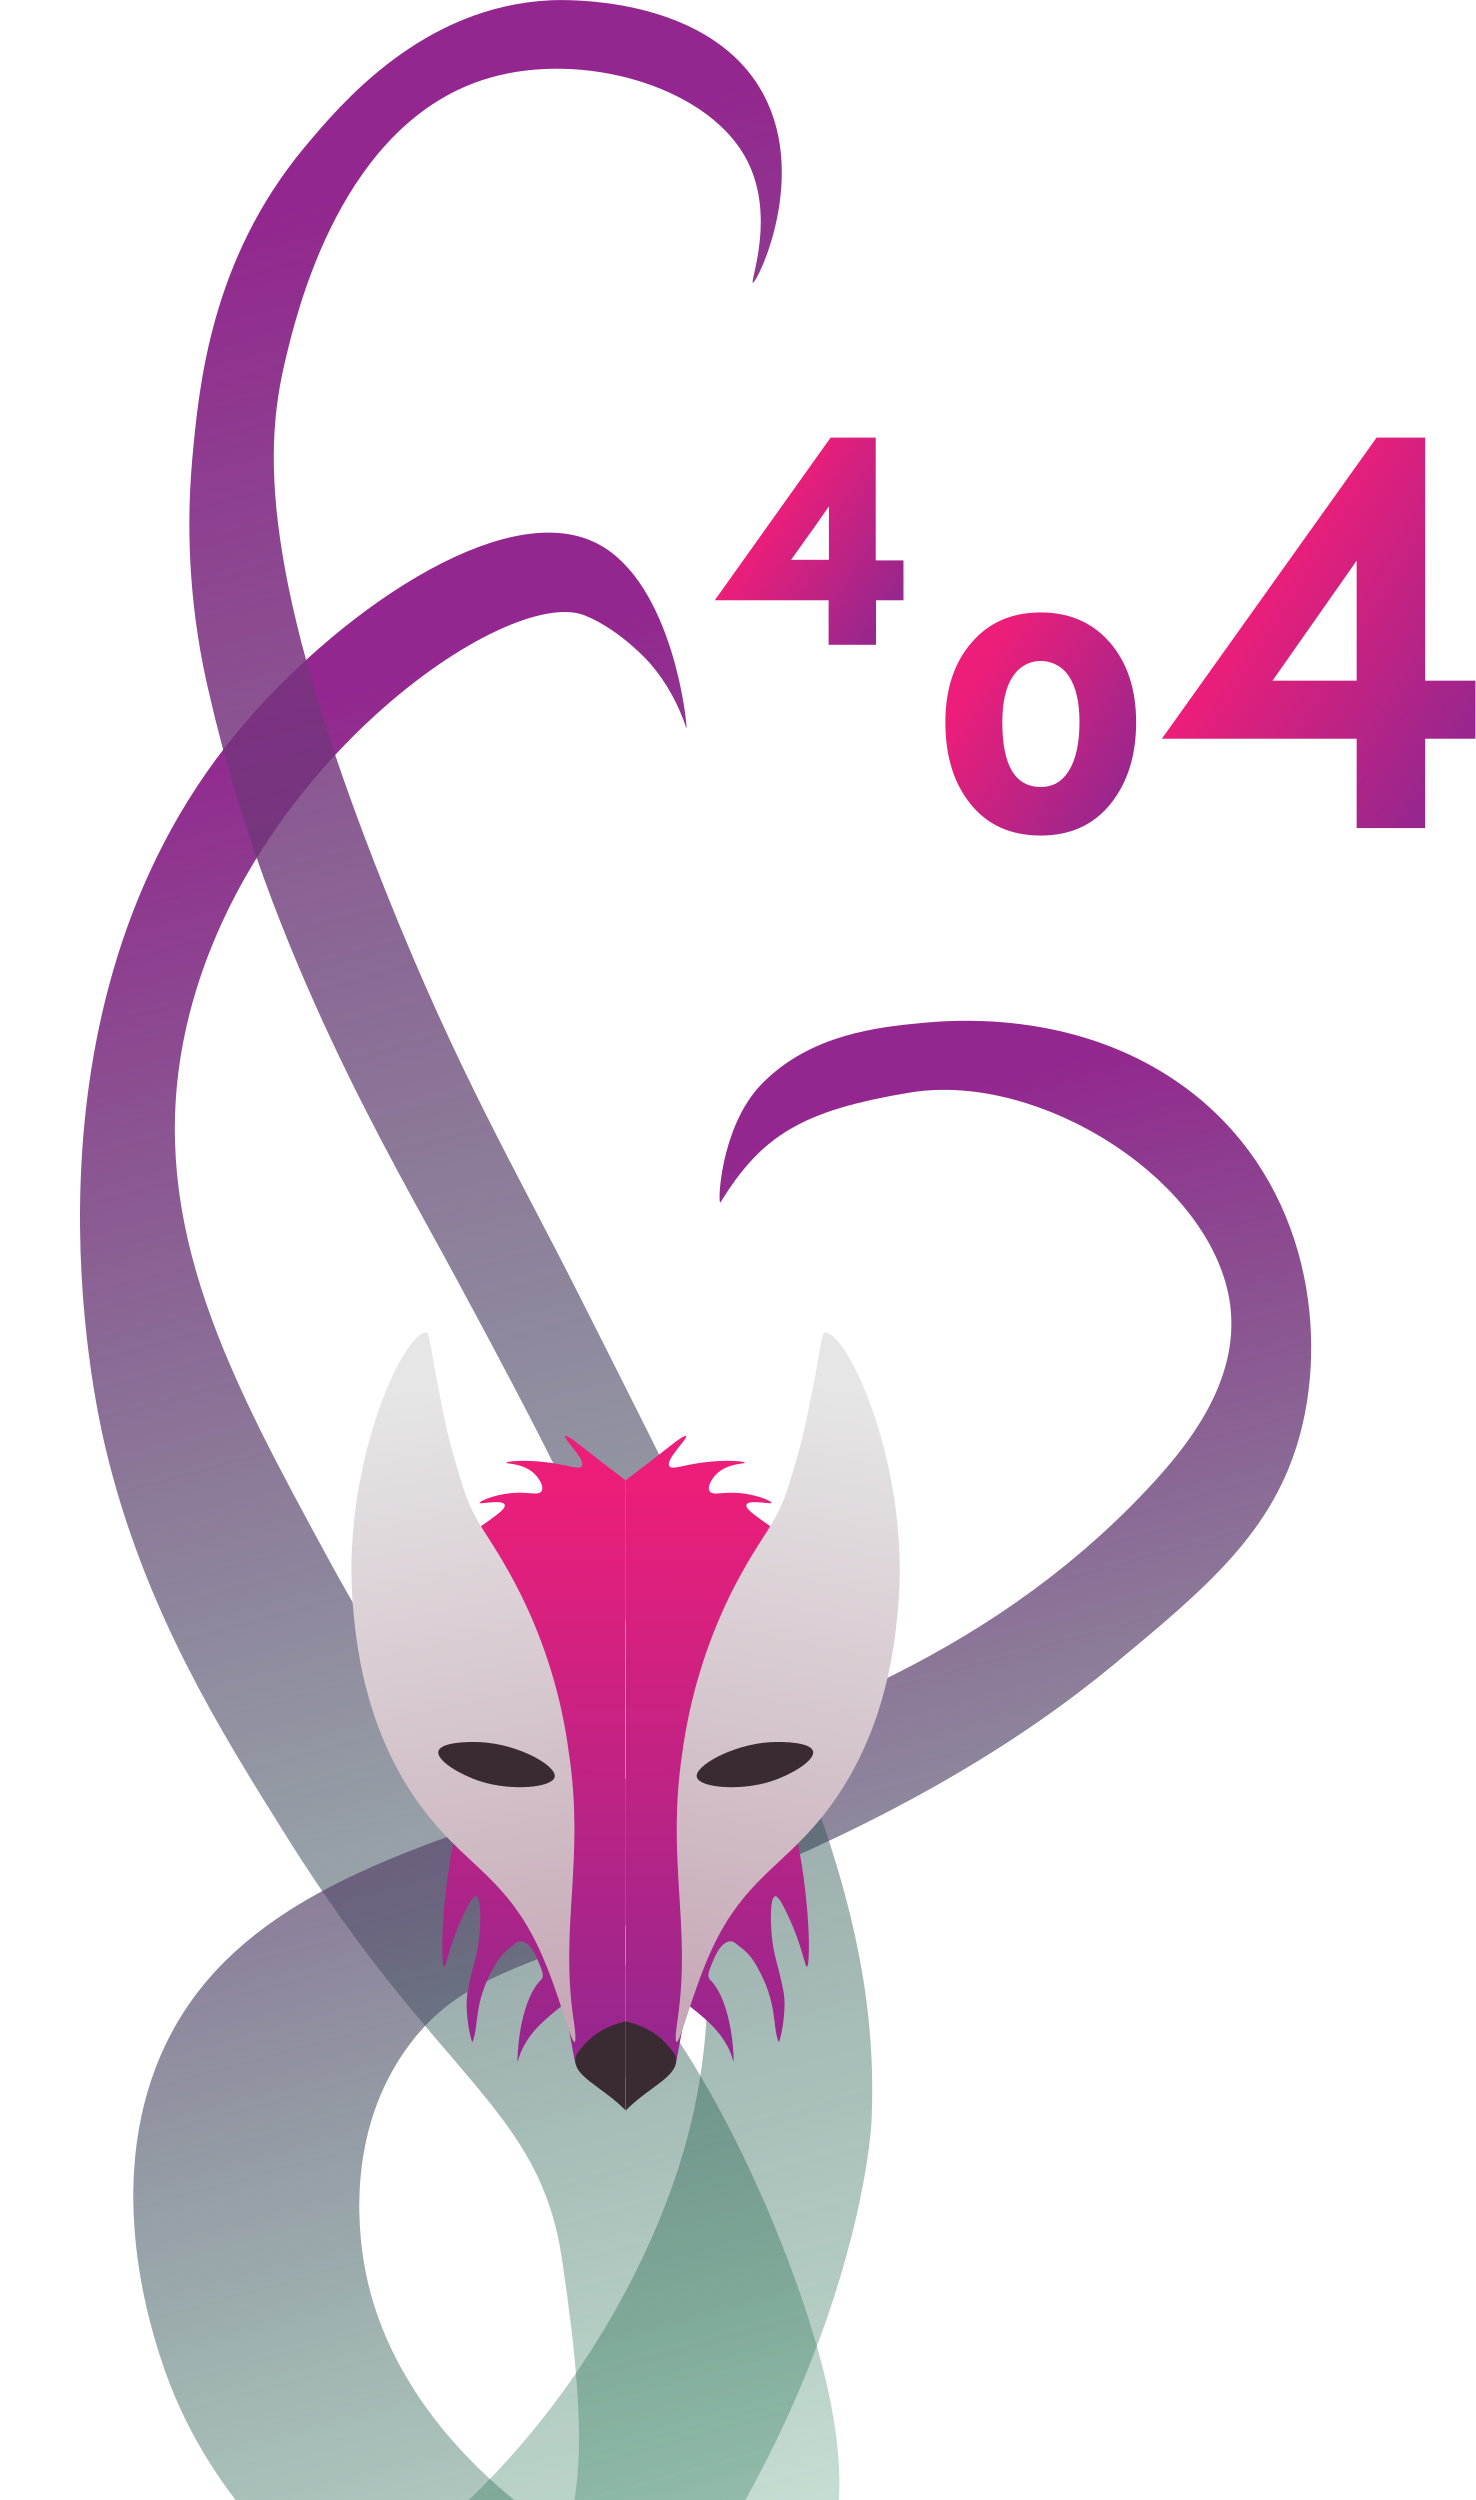
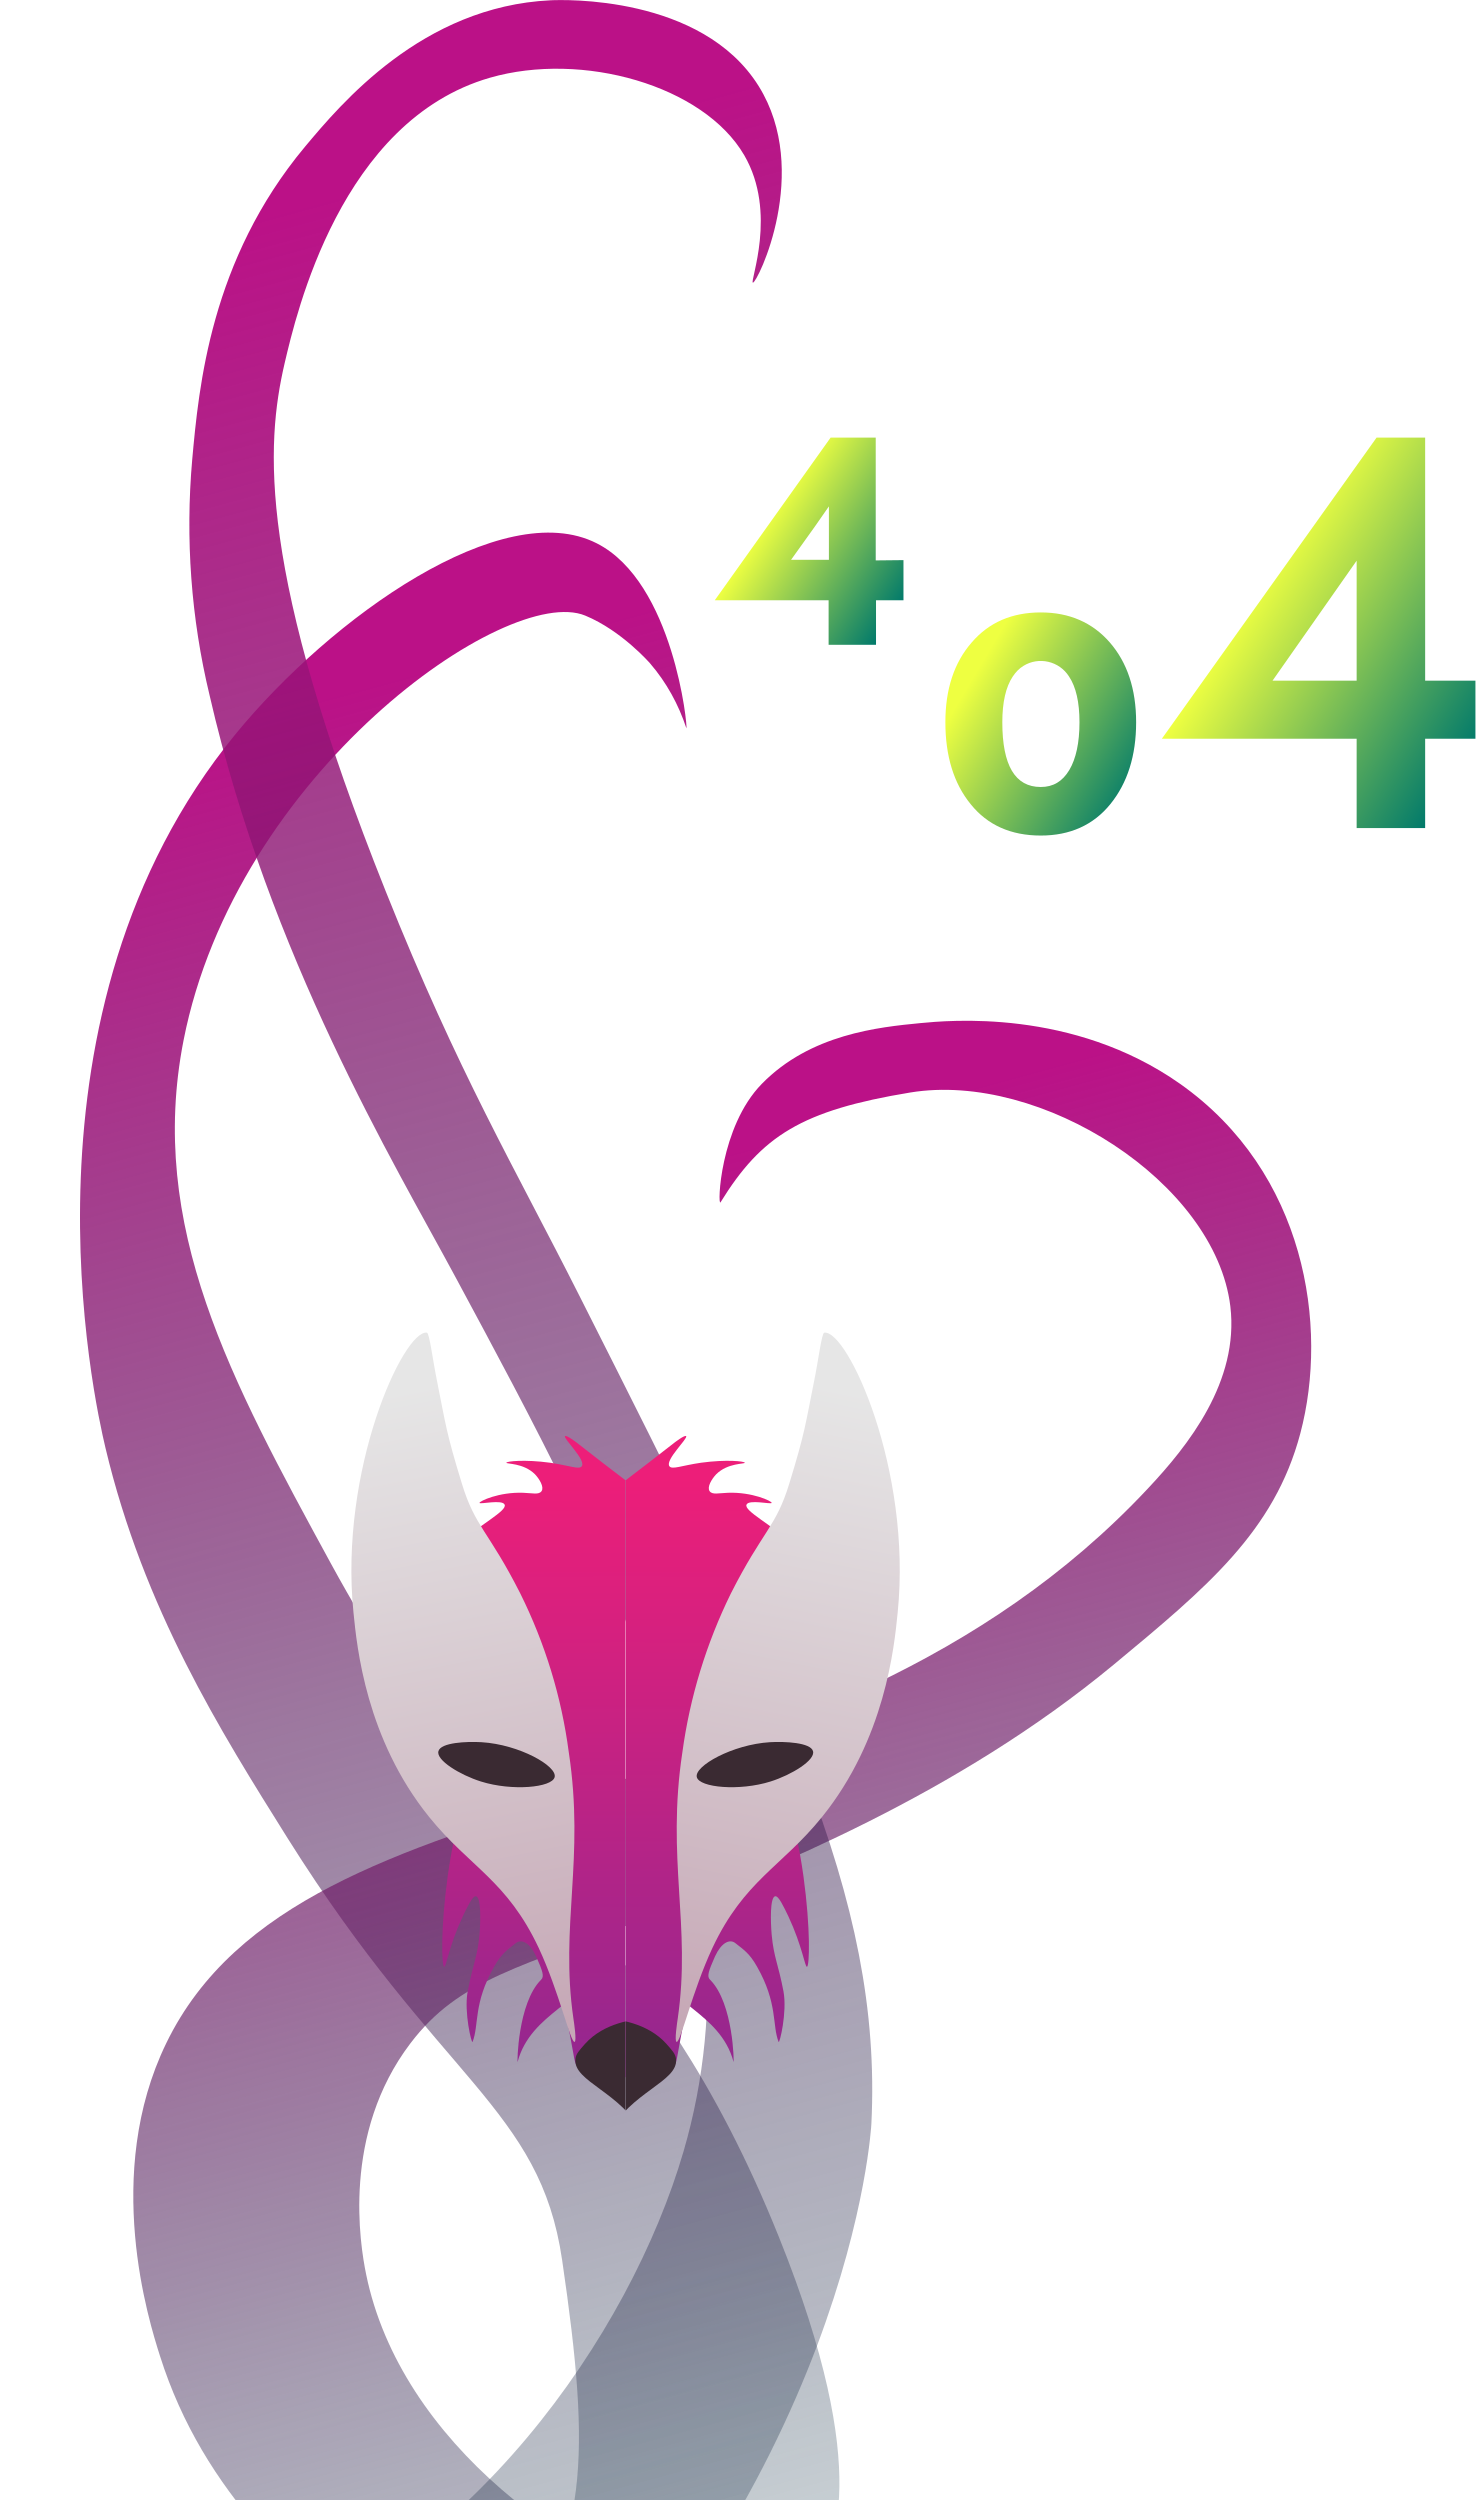
<svg xmlns="http://www.w3.org/2000/svg" xmlns:xlink="http://www.w3.org/1999/xlink" version="1.1" id="Layer_1" x="0px" y="0px" viewBox="0 0 510.5 865" style="enable-background:new 0 0 510.5 865;" xml:space="preserve">
  <style type="text/css">
	.st0{fill:url(#SVGID_1_);}
	.st1{fill:url(#SVGID_2_);}
	.st2{fill:url(#SVGID_3_);}
	.st3{fill:url(#SVGID_4_);}
	.st4{fill:url(#SVGID_5_);}
	.st5{fill:url(#SVGID_6_);}
	.st6{clip-path:url(#SVGID_8_);}
	.st7{fill:url(#SVGID_9_);}
	.st8{fill:url(#SVGID_10_);}
	.st9{fill:#3A2A32;}
	.st10{clip-path:url(#SVGID_12_);}
	.st11{fill:url(#SVGID_13_);}
	.st12{fill:url(#SVGID_14_);}
</style>
  <g id="Layer_2_1_">
-     <linearGradient id="SVGID_1_" gradientUnits="userSpaceOnUse" x1="279.97" y1="116.68" x2="108.33" y2="746.02" gradientTransform="matrix(1 0 0 -1 -6.52 990)">
-       <stop offset="0" style="stop-color:#006837;stop-opacity:0.22" />
-       <stop offset="1" style="stop-color:#93278F" />
+     <linearGradient id="SVGID_1_" gradientUnits="userSpaceOnUse" x1="279.995" y1="963.313" x2="108.355" y2="333.973" gradientTransform="matrix(1 0 0 1 -6.52 -90)">
+       <stop offset="0" style="stop-color:#002337;stop-opacity:0.22" />
+       <stop offset="1" style="stop-color:#BB1187" />
    </linearGradient>
    <path class="st0" d="M281.5,893c6.8-9.9,21-36.9-12-119c-44.7-111.2-95.9-124.7-155-233c-34.6-63.5-63.6-116.6-51-181   c18.1-92.4,111.9-158.2,139-147c12.6,5.2,22.4,16.5,22.4,16.5c5.7,6.6,9.9,14.3,12.6,22.5c0.5-0.2-4.4-50.5-31-64   c-32.6-16.6-91.8,25.5-125,66c-78.9,96.3-48.9,230.7-45,247c13.3,55.8,39.7,97.8,63,135c52.9,84.3,87.3,93.2,95,146   c10.1,69,9,98-19,134C157.7,938.8,257.4,928,281.5,893z" />
-     <linearGradient id="SVGID_2_" gradientUnits="userSpaceOnUse" x1="335.798" y1="82.539" x2="201.368" y2="575.439" gradientTransform="matrix(1 0 0 -1 -6.52 990)">
-       <stop offset="0" style="stop-color:#006837;stop-opacity:0.22" />
-       <stop offset="1" style="stop-color:#93278F" />
+     <linearGradient id="SVGID_2_" gradientUnits="userSpaceOnUse" x1="335.904" y1="997.432" x2="201.474" y2="504.532" gradientTransform="matrix(1 0 0 1 -6.52 -90)">
+       <stop offset="0" style="stop-color:#002337;stop-opacity:0.22" />
+       <stop offset="1" style="stop-color:#BB1187" />
    </linearGradient>
    <path class="st1" d="M136.4,919c-31.9-27-65.9-55.8-81.1-104c-3.8-12-19.8-62.7,2.2-108c47.7-98.5,225.1-69.6,339.7-192   c13.9-14.8,31.6-37,28.5-63c-5.2-42.9-65.5-81.4-110.7-74c-37.7,6.2-51.5,15-65.7,38c-1.1,1.7-0.3-26.1,14.3-41   c16.8-17.2,40.4-19.6,54.8-21c9.5-0.9,52.7-5.2,89.9,21c43.4,30.6,51.5,83.8,41.6,121c-9,33.9-32.4,53.3-64.6,80   c-54.5,45.1-118,70.5-160,87c-45.4,17.8-66.3,21.6-83.3,44c-23.7,31.2-17.5,69.4-15.3,80c11.8,57.5,71.1,102.1,126,116   c27.2,6.9,45.6,4.3,48.2,13c4.5,14.6-39.7,48.8-84.4,47C186.9,961.8,167.7,945.5,136.4,919z" />
-     <linearGradient id="SVGID_3_" gradientUnits="userSpaceOnUse" x1="257.118" y1="70.089" x2="31.498" y2="897.369" gradientTransform="matrix(1 0 0 -1 -6.52 990)">
-       <stop offset="0" style="stop-color:#006837;stop-opacity:0.22" />
-       <stop offset="1" style="stop-color:#93278F" />
+     <linearGradient id="SVGID_3_" gradientUnits="userSpaceOnUse" x1="257.133" y1="1009.906" x2="31.513" y2="182.626" gradientTransform="matrix(1 0 0 1 -6.52 -90)">
+       <stop offset="0" style="stop-color:#002337;stop-opacity:0.22" />
+       <stop offset="1" style="stop-color:#BB1187" />
    </linearGradient>
    <path class="st2" d="M169.5,977.2c125.8-118.2,132-242.4,132-242.4c3.9-78.7-31.1-147.9-101-286.4c-22.4-44.4-41.9-77.1-67-139.9   C89,197.2,91.9,154,98.5,125.6c4-17,19.4-83.8,71-98.7c31.9-9.2,73.9,2.6,88,26.8c11.6,19.9,1.8,43.9,3,44.1   c1.5,0.2,20.4-38.5,2-68c-19.7-31.6-68-29.9-72-29.7c-44.4,2.1-72.6,35.9-85,50.7c-32.7,39.2-36.7,83-39,108.3   c-2.4,27.3-0.4,54.8,6,81.4c20.8,90.5,63.7,161.6,85,201.2c54.4,101.1,108.5,201.6,79,302.7c-18.3,62.8-74.3,144.7-156,170.6   c-42.2,13.4-75.5,6.8-80,22c-6.9,23.5,60.9,78,120,67.1C144.6,999.6,160.7,985.5,169.5,977.2z" />
-     <linearGradient id="SVGID_4_" gradientUnits="userSpaceOnUse" x1="274.865" y1="814.963" x2="321.392" y2="785.115" gradientTransform="matrix(1 0 0 -1 -6.52 990)">
-       <stop offset="0" style="stop-color:#ED1E79" />
-       <stop offset="1" style="stop-color:#93278F" />
+     <linearGradient id="SVGID_4_" gradientUnits="userSpaceOnUse" x1="274.798" y1="265.141" x2="321.328" y2="294.991" gradientTransform="matrix(1 0 0 1 -6.52 -90)">
+       <stop offset="0" style="stop-color:#EEFF41" />
+       <stop offset="1" style="stop-color:#00796B" />
    </linearGradient>
-     <path class="st3" d="M312.6,193.8v13.9h-9.5v15.4h-16.4v-15.4h-39.4l40.1-56.3h15.6v42.5H312.6z M286.8,175.2l-4.8,6.9l-8.3,11.6   h13.1V175.2z" />
-     <linearGradient id="SVGID_5_" gradientUnits="userSpaceOnUse" x1="342.199" y1="753.939" x2="401.969" y2="718.479" gradientTransform="matrix(1 0 0 -1 -6.52 990)">
-       <stop offset="0" style="stop-color:#ED1E79" />
-       <stop offset="1" style="stop-color:#93278F" />
+     <path class="st3" d="M312.6,193.8v13.9h-9.5v15.4h-16.4v-15.4h-39.4l40.1-56.3H303v42.5L312.6,193.8L312.6,193.8z M286.8,175.2   l-4.8,6.9l-8.3,11.6h13.1L286.8,175.2L286.8,175.2z" />
+     <linearGradient id="SVGID_5_" gradientUnits="userSpaceOnUse" x1="342.2" y1="326.059" x2="401.971" y2="361.519" gradientTransform="matrix(1 0 0 1 -6.52 -90)">
+       <stop offset="0" style="stop-color:#EEFF41" />
+       <stop offset="1" style="stop-color:#00796B" />
    </linearGradient>
-     <path class="st4" d="M335.9,278.3c-5.9-7.2-8.8-16.7-8.8-28.4c0-11.4,3-20.6,9.1-27.6c6-7,14-10.4,23.9-10.4   c9.9,0,17.9,3.5,23.9,10.4s9.1,16.1,9.1,27.6c0,11.6-3,21-8.9,28.3c-5.9,7.3-14,10.9-24.1,10.9   C349.8,289.1,341.7,285.5,335.9,278.3z M370,266.4c2.3-3.9,3.5-9.4,3.5-16.5c0-6.9-1.2-12.2-3.6-15.8c-3.4-5.4-10.5-7-15.8-3.7   c-1.5,0.9-2.7,2.2-3.7,3.7c-2.4,3.6-3.6,8.9-3.6,15.8c0,14.9,4.4,22.4,13.3,22.4C364.4,272.3,367.6,270.4,370,266.4z" />
-     <linearGradient id="SVGID_6_" gradientUnits="userSpaceOnUse" x1="444.619" y1="792.378" x2="524.491" y2="743.257" gradientTransform="matrix(1 0 0 -1 -6.52 990)">
-       <stop offset="0" style="stop-color:#ED1E79" />
-       <stop offset="1" style="stop-color:#93278F" />
+     <path class="st4" d="M335.9,278.3c-5.9-7.2-8.8-16.7-8.8-28.4c0-11.4,3-20.6,9.1-27.6c6-7,14-10.4,23.9-10.4s17.9,3.5,23.9,10.4   s9.1,16.1,9.1,27.6c0,11.6-3,21-8.9,28.3s-14,10.9-24.1,10.9C349.8,289.1,341.7,285.5,335.9,278.3z M370,266.4   c2.3-3.9,3.5-9.4,3.5-16.5c0-6.9-1.2-12.2-3.6-15.8c-3.4-5.4-10.5-7-15.8-3.7c-1.5,0.9-2.7,2.2-3.7,3.7c-2.4,3.6-3.6,8.9-3.6,15.8   c0,14.9,4.4,22.4,13.3,22.4C364.4,272.3,367.6,270.4,370,266.4z" />
+     <linearGradient id="SVGID_6_" gradientUnits="userSpaceOnUse" x1="444.589" y1="287.67" x2="524.477" y2="336.801" gradientTransform="matrix(1 0 0 1 -6.52 -90)">
+       <stop offset="0" style="stop-color:#EEFF41" />
+       <stop offset="1" style="stop-color:#00796B" />
    </linearGradient>
-     <path class="st5" d="M510.5,235.5v20.1h-17.4v30.9h-23.7v-30.9H402l74.3-104.2h16.8v84.1H510.5z M469.4,235.5V194l-29.1,41.5   L469.4,235.5z" />
+     <path class="st5" d="M510.5,235.5v20.1h-17.4v30.9h-23.7v-30.9H402l74.3-104.2h16.8v84.1H510.5z M469.4,235.5V194l-29.1,41.5H469.4   z" />
  </g>
  <g id="Layer_1_1_">
    <g id="_Mirror_Repeat_">
      <g>
-         <defs>
-           <rect id="SVGID_7_" x="121.5" y="461.1" width="94.9" height="284.9" />
-         </defs>
-         <clipPath id="SVGID_8_">
-           <use xlink:href="#SVGID_7_" style="overflow:visible;" />
-         </clipPath>
-         <g class="st6">
-           <linearGradient id="SVGID_9_" gradientUnits="userSpaceOnUse" x1="189.592" y1="478.7" x2="190.862" y2="272.89" gradientTransform="matrix(1 0 0 -1 -6.52 990)">
-             <stop offset="0" style="stop-color:#ED1E79" />
-             <stop offset="1" style="stop-color:#93278F" />
-           </linearGradient>
-           <path class="st7" d="M220.5,515.3c-9.2-7-15.8-12.1-20.9-16.1c0,0-3.6-2.8-4.1-2.3c-0.7,0.8,7.3,8.2,5.8,10.4      c-0.9,1.3-4.1-0.2-11-1.2c-8.8-1.2-15-0.5-15.1,0s5.9,0,9.9,4c1.6,1.7,3.2,4.4,2.3,5.8s-3.2,0.7-6.4,0.6      c-8.4-0.3-15.1,2.9-15.1,3.5s7.9-1.3,8.7,0.6c1,2.2-8.9,7-16.2,13.9c-12.1,11.4-20.6,31.7-16.8,48.7c3.7,16.5,16,16,18.5,33      c1.4,9.3-2.1,10.8-5.2,33c-2.5,18.2-2.1,31.2-1.2,31.3c0.7,0.1,1.6-7.1,6.4-17.4c1.7-3.5,3.4-7.2,4.6-7      c1.8,0.4,1.6,8.6,1.2,13.3c-0.7,7.8-2.3,10.2-4.1,19.7c-1.3,7.2,1.4,18.2,1.7,17.4c2.3-5.8,0.2-13.3,7.5-26.1      c2.6-4.6,4.6-5.8,7.5-8.1c1.9-1.5,4.8-0.2,7,4.6c2.3,5.2,2.9,7,1.7,8.1c-8.1,8.1-8.3,29.1-8.1,28.4      c4.6-17.4,24.7-20.7,24.3-32.4c-0.1-4.2-8.4-0.8-9.3-0.6c-1.8,0.5,1.1,12.2,4.6,31.9c1.9,10.8,22.6,5.6,27.8,4.6" />
-           <linearGradient id="SVGID_10_" gradientUnits="userSpaceOnUse" x1="189.896" y1="288.043" x2="145.396" y2="508.793" gradientTransform="matrix(1 0 0 -1 -6.52 990)">
-             <stop offset="0" style="stop-color:#C6A8B6" />
-             <stop offset="1" style="stop-color:#E6E6E6" />
-           </linearGradient>
-           <path class="st8" d="M196.8,606.3c5.6,37-3.1,59.9,1.6,92.1c0.2,1.3,1.2,7.9,0.4,8.1c-1.4,0.3-5.4-17.5-12.4-32.5      c-11-23.4-23.9-28-37.9-45.3c-21.8-27-25-58.6-26.2-70.8c-5-49.5,17.4-97.9,25.4-96.8c0.9,0.1,2,9.4,3.6,17.2      c2.9,14.4,3,17.1,8.5,35c4.6,15.1,9.2,16.3,20.2,38C188.6,568.6,194.3,587.2,196.8,606.3z" />
-           <path class="st9" d="M222.6,698.5c-3,0.2-13.5,1.2-20.2,8.7c-2,2.3-3.1,3.4-3.3,5.2c-0.9,7.9,16,11.4,23.4,26.1      c1.2,2.4,2.1,4.9,2.6,7.5" />
-           <path class="st9" d="M166.6,602.8c13.1,0.8,26.3,8.3,25.3,12.1c-0.9,3.6-14.7,4.9-25.5,1.5c-7.3-2.3-15.6-7.4-14.7-10.5      C152.5,602.9,161.4,602.5,166.6,602.8z" />
+         <g>
+           <defs>
+             <rect id="SVGID_7_" x="121.5" y="461.1" width="94.9" height="284.9" />
+           </defs>
+           <clipPath id="SVGID_8_">
+             <use xlink:href="#SVGID_7_" style="overflow:visible;" />
+           </clipPath>
+           <g class="st6">
+             <linearGradient id="SVGID_9_" gradientUnits="userSpaceOnUse" x1="189.282" y1="601.302" x2="190.552" y2="807.112" gradientTransform="matrix(1 0 0 1 -6.52 -90)">
+               <stop offset="0" style="stop-color:#ED1E79" />
+               <stop offset="1" style="stop-color:#93278F" />
+             </linearGradient>
+             <path class="st7" d="M220.5,515.3c-9.2-7-15.8-12.1-20.9-16.1c0,0-3.6-2.8-4.1-2.3c-0.7,0.8,7.3,8.2,5.8,10.4       c-0.9,1.3-4.1-0.2-11-1.2c-8.8-1.2-15-0.5-15.1,0s5.9,0,9.9,4c1.6,1.7,3.2,4.4,2.3,5.8s-3.2,0.7-6.4,0.6       c-8.4-0.3-15.1,2.9-15.1,3.5s7.9-1.3,8.7,0.6c1,2.2-8.9,7-16.2,13.9c-12.1,11.4-20.6,31.7-16.8,48.7c3.7,16.5,16,16,18.5,33       c1.4,9.3-2.1,10.8-5.2,33c-2.5,18.2-2.1,31.2-1.2,31.3c0.7,0.1,1.6-7.1,6.4-17.4c1.7-3.5,3.4-7.2,4.6-7       c1.8,0.4,1.6,8.6,1.2,13.3c-0.7,7.8-2.3,10.2-4.1,19.7c-1.3,7.2,1.4,18.2,1.7,17.4c2.3-5.8,0.2-13.3,7.5-26.1       c2.6-4.6,4.6-5.8,7.5-8.1c1.9-1.5,4.8-0.2,7,4.6c2.3,5.2,2.9,7,1.7,8.1c-8.1,8.1-8.3,29.1-8.1,28.4       c4.6-17.4,24.7-20.7,24.3-32.4c-0.1-4.2-8.4-0.8-9.3-0.6c-1.8,0.5,1.1,12.2,4.6,31.9c1.9,10.8,22.6,5.6,27.8,4.6" />
+             <linearGradient id="SVGID_10_" gradientUnits="userSpaceOnUse" x1="189.887" y1="791.959" x2="145.387" y2="571.209" gradientTransform="matrix(1 0 0 1 -6.52 -90)">
+               <stop offset="0" style="stop-color:#C6A8B6" />
+               <stop offset="1" style="stop-color:#E6E6E6" />
+             </linearGradient>
+             <path class="st8" d="M196.8,606.3c5.6,37-3.1,59.9,1.6,92.1c0.2,1.3,1.2,7.9,0.4,8.1c-1.4,0.3-5.4-17.5-12.4-32.5       c-11-23.4-23.9-28-37.9-45.3c-21.8-27-25-58.6-26.2-70.8c-5-49.5,17.4-97.9,25.4-96.8c0.9,0.1,2,9.4,3.6,17.2       c2.9,14.4,3,17.1,8.5,35c4.6,15.1,9.2,16.3,20.2,38C188.6,568.6,194.3,587.2,196.8,606.3z" />
+             <path class="st9" d="M222.6,698.5c-3,0.2-13.5,1.2-20.2,8.7c-2,2.3-3.1,3.4-3.3,5.2c-0.9,7.9,16,11.4,23.4,26.1       c1.2,2.4,2.1,4.9,2.6,7.5" />
+             <path class="st9" d="M166.6,602.8c13.1,0.8,26.3,8.3,25.3,12.1c-0.9,3.6-14.7,4.9-25.5,1.5c-7.3-2.3-15.6-7.4-14.7-10.5       C152.5,602.9,161.4,602.5,166.6,602.8z" />
+           </g>
        </g>
      </g>
    </g>
    <g id="_Mirror_Repeat_2">
      <g>
-         <defs>
-           <rect id="SVGID_11_" x="216.5" y="461.1" width="94.9" height="284.9" />
-         </defs>
-         <clipPath id="SVGID_12_">
-           <use xlink:href="#SVGID_11_" style="overflow:visible;" />
-         </clipPath>
-         <g class="st10">
-           <linearGradient id="SVGID_13_" gradientUnits="userSpaceOnUse" x1="-1218.408" y1="478.7" x2="-1217.138" y2="272.89" gradientTransform="matrix(-1 0 0 -1 -968.52 990)">
-             <stop offset="0" style="stop-color:#ED1E79" />
-             <stop offset="1" style="stop-color:#93278F" />
-           </linearGradient>
-           <path class="st11" d="M212.4,515.3c9.2-7,15.8-12.1,20.9-16.1c0,0,3.6-2.8,4.1-2.3c0.7,0.8-7.3,8.2-5.8,10.4      c0.9,1.3,4.1-0.2,11-1.2c8.8-1.2,15-0.5,15.1,0s-5.9,0-9.9,4c-1.6,1.7-3.2,4.4-2.3,5.8s3.2,0.7,6.4,0.6      c8.4-0.3,15.2,2.9,15.1,3.5s-7.9-1.3-8.7,0.6c-1,2.2,8.9,7,16.2,13.9c12.1,11.4,20.6,31.7,16.8,48.7c-3.7,16.5-16,16-18.5,33      c-1.4,9.3,2.1,10.8,5.2,33c2.5,18.2,2.1,31.2,1.2,31.3c-0.7,0.1-1.6-7.1-6.4-17.4c-1.7-3.5-3.4-7.2-4.6-7      c-1.8,0.4-1.6,8.6-1.2,13.3c0.7,7.8,2.3,10.2,4.1,19.7c1.3,7.2-1.4,18.2-1.7,17.4c-2.3-5.8-0.2-13.3-7.5-26.1      c-2.6-4.6-4.6-5.8-7.5-8.1c-1.9-1.5-4.8-0.2-7,4.6c-2.3,5.2-2.9,7-1.7,8.1c8.1,8.1,8.3,29.1,8.1,28.4      c-4.6-17.4-24.7-20.7-24.3-32.4c0.1-4.2,8.4-0.8,9.3-0.6c1.8,0.5-1.1,12.2-4.6,31.9c-1.9,10.8-22.6,5.6-27.8,4.6" />
-           <linearGradient id="SVGID_14_" gradientUnits="userSpaceOnUse" x1="-1218.103" y1="288.043" x2="-1262.603" y2="508.793" gradientTransform="matrix(-1 0 0 -1 -968.52 990)">
-             <stop offset="0" style="stop-color:#C6A8B6" />
-             <stop offset="1" style="stop-color:#E6E6E6" />
-           </linearGradient>
-           <path class="st12" d="M236.1,606.3c-5.6,37,3.1,59.9-1.6,92.1c-0.2,1.3-1.2,7.9-0.4,8.1c1.4,0.3,5.4-17.5,12.4-32.5      c11-23.4,23.9-28,37.9-45.3c21.8-27,25-58.6,26.2-70.8c5-49.5-17.4-97.9-25.4-96.8c-0.9,0.1-2,9.4-3.6,17.2      c-2.9,14.4-3,17.1-8.5,35c-4.6,15.1-9.2,16.3-20.2,38C244.4,568.6,238.7,587.2,236.1,606.3z" />
-           <path class="st9" d="M210.4,698.5c3,0.2,13.5,1.2,20.2,8.7c2,2.3,3.1,3.4,3.3,5.2c0.9,7.9-16,11.4-23.4,26.1      c-1.2,2.4-2.1,4.9-2.6,7.5" />
-           <path class="st9" d="M266.4,602.8c-13,0.8-26.3,8.3-25.3,12.1c0.9,3.6,14.7,4.9,25.5,1.5c7.3-2.3,15.6-7.4,14.7-10.5      C280.5,602.9,271.5,602.5,266.4,602.8z" />
+         <g>
+           <defs>
+             <rect id="SVGID_11_" x="216.5" y="461.1" width="94.9" height="284.9" />
+           </defs>
+           <clipPath id="SVGID_12_">
+             <use xlink:href="#SVGID_11_" style="overflow:visible;" />
+           </clipPath>
+           <g class="st10">
+             <linearGradient id="SVGID_13_" gradientUnits="userSpaceOnUse" x1="-2626.658" y1="601.301" x2="-2625.388" y2="807.111" gradientTransform="matrix(-1 0 0 1 -2376.52 -90)">
+               <stop offset="0" style="stop-color:#ED1E79" />
+               <stop offset="1" style="stop-color:#93278F" />
+             </linearGradient>
+             <path class="st11" d="M212.4,515.3c9.2-7,15.8-12.1,20.9-16.1c0,0,3.6-2.8,4.1-2.3c0.7,0.8-7.3,8.2-5.8,10.4       c0.9,1.3,4.1-0.2,11-1.2c8.8-1.2,15-0.5,15.1,0s-5.9,0-9.9,4c-1.6,1.7-3.2,4.4-2.3,5.8s3.2,0.7,6.4,0.6       c8.4-0.3,15.2,2.9,15.1,3.5s-7.9-1.3-8.7,0.6c-1,2.2,8.9,7,16.2,13.9c12.1,11.4,20.6,31.7,16.8,48.7c-3.7,16.5-16,16-18.5,33       c-1.4,9.3,2.1,10.8,5.2,33c2.5,18.2,2.1,31.2,1.2,31.3c-0.7,0.1-1.6-7.1-6.4-17.4c-1.7-3.5-3.4-7.2-4.6-7       c-1.8,0.4-1.6,8.6-1.2,13.3c0.7,7.8,2.3,10.2,4.1,19.7c1.3,7.2-1.4,18.2-1.7,17.4c-2.3-5.8-0.2-13.3-7.5-26.1       c-2.6-4.6-4.6-5.8-7.5-8.1c-1.9-1.5-4.8-0.2-7,4.6c-2.3,5.2-2.9,7-1.7,8.1c8.1,8.1,8.3,29.1,8.1,28.4       c-4.6-17.4-24.7-20.7-24.3-32.4c0.1-4.2,8.4-0.8,9.3-0.6c1.8,0.5-1.1,12.2-4.6,31.9c-1.9,10.8-22.6,5.6-27.8,4.6" />
+             <linearGradient id="SVGID_14_" gradientUnits="userSpaceOnUse" x1="-2626.079" y1="791.952" x2="-2670.579" y2="571.202" gradientTransform="matrix(-1 0 0 1 -2376.52 -90)">
+               <stop offset="0" style="stop-color:#C6A8B6" />
+               <stop offset="1" style="stop-color:#E6E6E6" />
+             </linearGradient>
+             <path class="st12" d="M236.1,606.3c-5.6,37,3.1,59.9-1.6,92.1c-0.2,1.3-1.2,7.9-0.4,8.1c1.4,0.3,5.4-17.5,12.4-32.5       c11-23.4,23.9-28,37.9-45.3c21.8-27,25-58.6,26.2-70.8c5-49.5-17.4-97.9-25.4-96.8c-0.9,0.1-2,9.4-3.6,17.2       c-2.9,14.4-3,17.1-8.5,35c-4.6,15.1-9.2,16.3-20.2,38C244.4,568.6,238.7,587.2,236.1,606.3z" />
+             <path class="st9" d="M210.4,698.5c3,0.2,13.5,1.2,20.2,8.7c2,2.3,3.1,3.4,3.3,5.2c0.9,7.9-16,11.4-23.4,26.1       c-1.2,2.4-2.1,4.9-2.6,7.5" />
+             <path class="st9" d="M266.4,602.8c-13,0.8-26.3,8.3-25.3,12.1c0.9,3.6,14.7,4.9,25.5,1.5c7.3-2.3,15.6-7.4,14.7-10.5       C280.5,602.9,271.5,602.5,266.4,602.8z" />
+           </g>
        </g>
      </g>
    </g>
  </g>
</svg>
